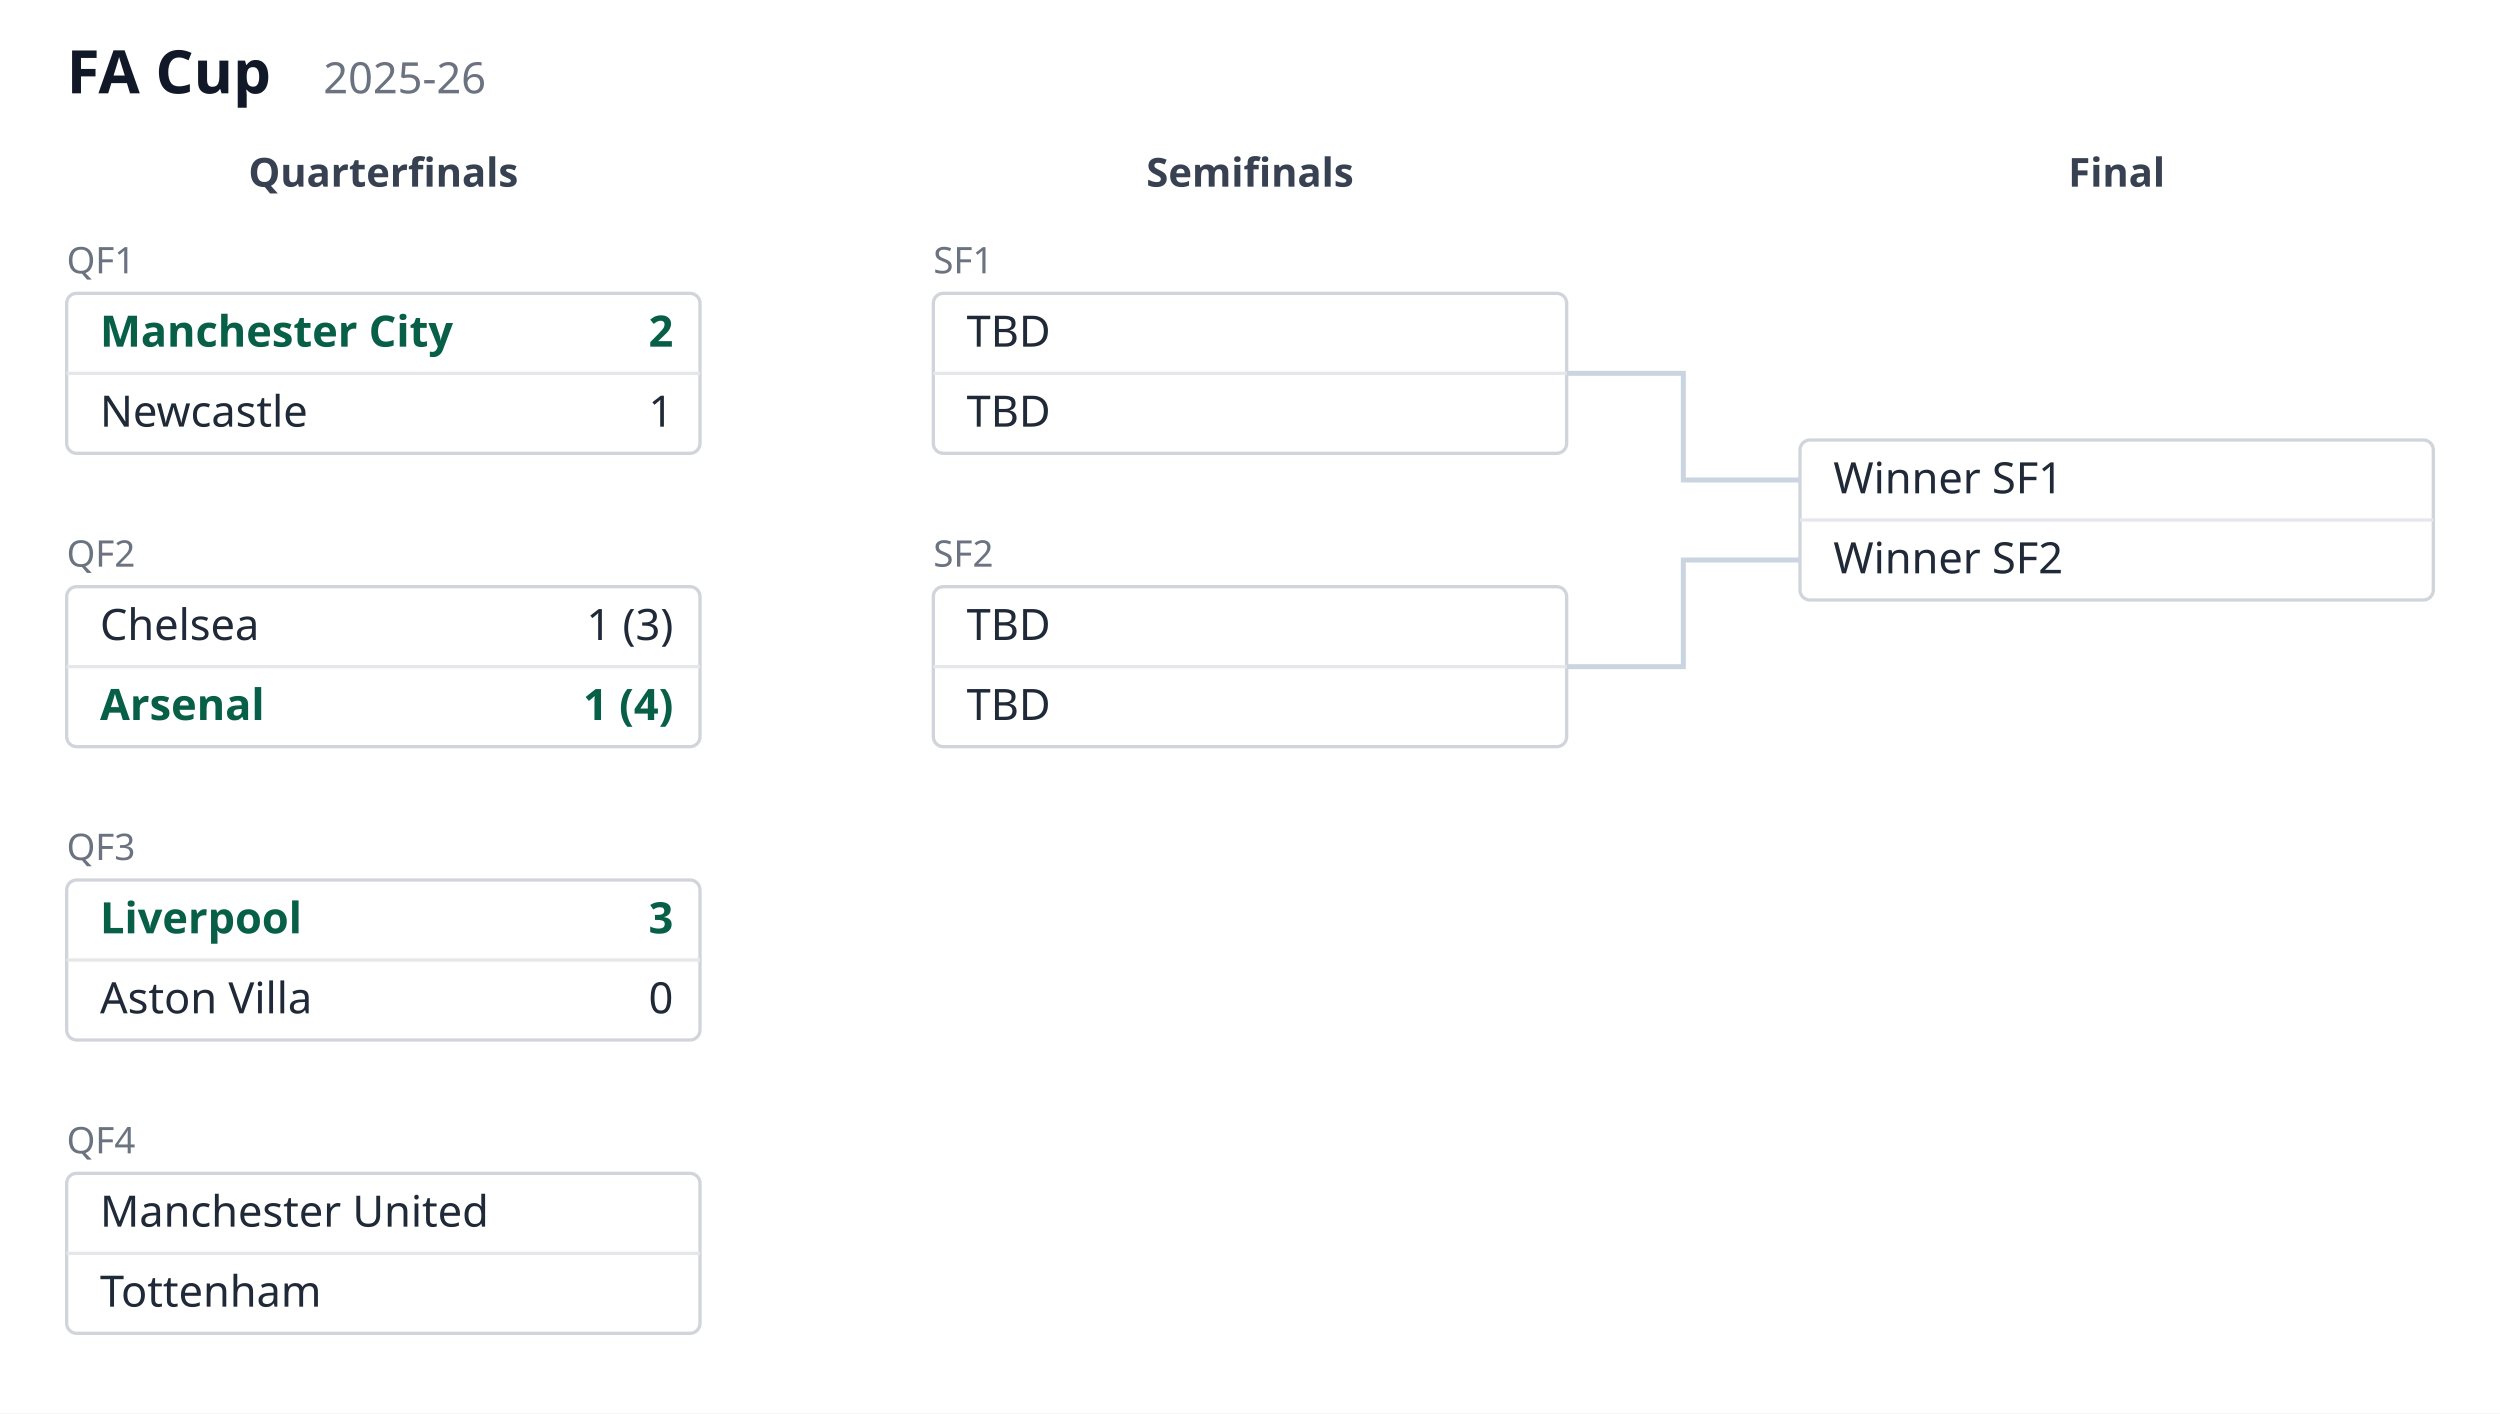
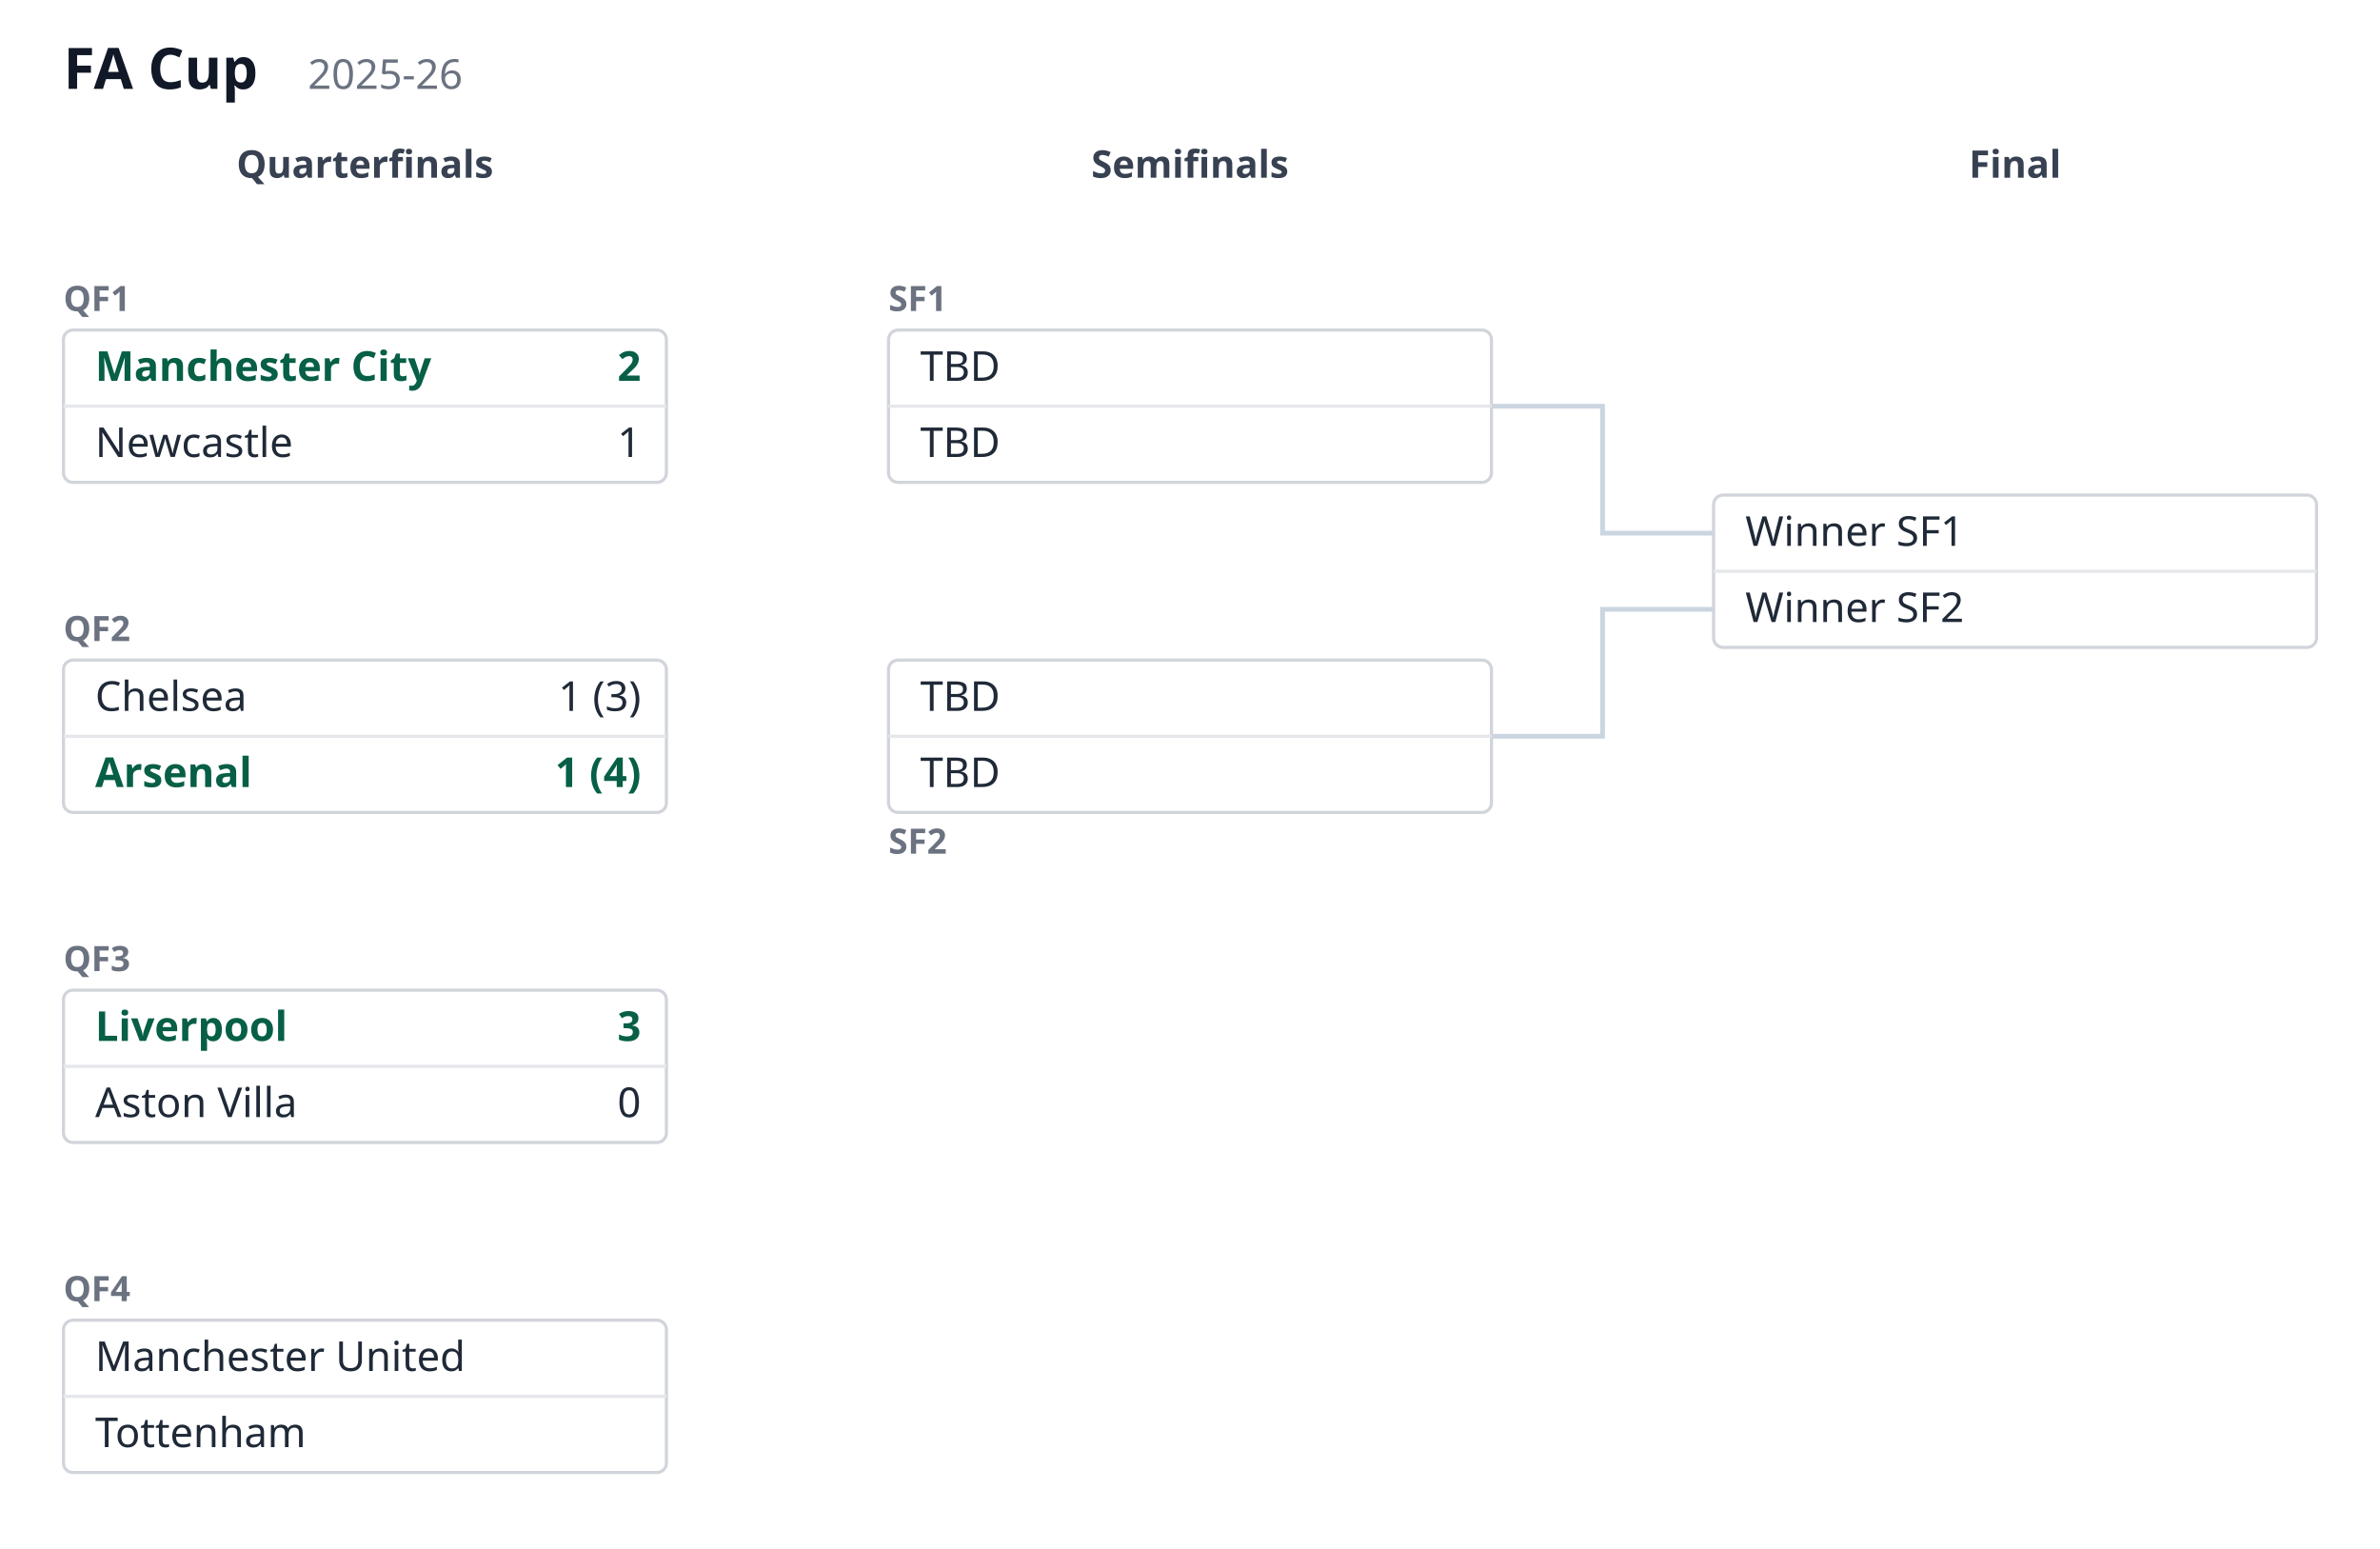
- <svg xmlns="http://www.w3.org/2000/svg" viewBox="0 0 750 424" width="750" height="424" font-family="sans-serif">
+ <svg xmlns="http://www.w3.org/2000/svg" viewBox="0 0 750 488" width="750" height="488" font-family="sans-serif">
  <style>
  .pd-bg { fill: #ffffff; }
  .pd-title { font: 600 18px sans-serif; fill: #111827; }
  .pd-season { font: 400 13px sans-serif; fill: #6b7280; }
  .pd-header { font: 600 12px sans-serif; fill: #374151; text-anchor: middle; }
  .pd-meta { font: 400 11px sans-serif; fill: #6b7280; }
+   .pd-meta-id { font-weight: 700; }
  .pd-box { fill: #ffffff; stroke: #d1d5db; stroke-width: 1; }
  .pd-divider { stroke: #e5e7eb; stroke-width: 1; }
  .pd-team { font: 400 13px sans-serif; fill: #1f2937; }
  .pd-score { font: 400 13px sans-serif; fill: #1f2937; text-anchor: end; }
  .pd-win .pd-team, .pd-win .pd-score { font-weight: 700; fill: #065f46; }
  .pd-crest-frame { fill: none; stroke: #d1d5db; stroke-width: 1; }
  .pd-link { fill: none; stroke: #cbd5e1; stroke-width: 1.5; }
  @media (prefers-color-scheme: dark) {
    .pd-bg { fill: #0f172a; }
    .pd-title { fill: #f8fafc; }
    .pd-season { fill: #94a3b8; }
    .pd-header { fill: #cbd5e1; }
    .pd-meta { fill: #94a3b8; }
    .pd-box { fill: #1e293b; stroke: #334155; }
    .pd-divider { stroke: #334155; }
    .pd-team { fill: #e5e7eb; }
    .pd-score { fill: #e5e7eb; }
    .pd-win .pd-team, .pd-win .pd-score { fill: #34d399; }
    .pd-crest-frame { stroke: #334155; }
    .pd-link { stroke: #475569; }
  }</style>
-   <rect class="pd-bg" width="750" height="424" />
+   <rect class="pd-bg" width="750" height="488" />
  <text class="pd-title" x="20" y="28">FA Cup</text>
  <text class="pd-season" x="97" y="28">2025-26</text>
  <text class="pd-header" x="115" y="56">Quarterfinals</text>
  <text class="pd-header" x="375" y="56">Semifinals</text>
  <text class="pd-header" x="635" y="56">Final</text>
-   <path class="pd-link" d="M 470 112 L 505 112 L 505 144 L 540 144" />
-   <path class="pd-link" d="M 470 200 L 505 200 L 505 168 L 540 168" />
-   <text class="pd-meta" x="20" y="82">QF1</text>
-   <rect class="pd-box" x="20" y="88" width="190" height="48" rx="3" />
-   <line class="pd-divider" x1="20" y1="112" x2="210" y2="112" />
+   <path class="pd-link" d="M 470 128 L 505 128 L 505 168 L 540 168" />
+   <path class="pd-link" d="M 470 232 L 505 232 L 505 192 L 540 192" />
+   <text class="pd-meta" x="20" y="98">
+     <tspan class="pd-meta-id">QF1</tspan>
+   </text>
+   <rect class="pd-box" x="20" y="104" width="190" height="48" rx="3" />
+   <line class="pd-divider" x1="20" y1="128" x2="210" y2="128" />
  <g class="pd-win">
-     <text class="pd-team" x="30" y="104">Manchester City</text>
-     <text class="pd-score" x="202" y="104">2</text>
+     <text class="pd-team" x="30" y="120">Manchester City</text>
+     <text class="pd-score" x="202" y="120">2</text>
  </g>
  <g class="">
-     <text class="pd-team" x="30" y="128">Newcastle</text>
-     <text class="pd-score" x="202" y="128">1</text>
+     <text class="pd-team" x="30" y="144">Newcastle</text>
+     <text class="pd-score" x="202" y="144">1</text>
  </g>
-   <text class="pd-meta" x="20" y="170">QF2</text>
-   <rect class="pd-box" x="20" y="176" width="190" height="48" rx="3" />
-   <line class="pd-divider" x1="20" y1="200" x2="210" y2="200" />
+   <text class="pd-meta" x="20" y="202">
+     <tspan class="pd-meta-id">QF2</tspan>
+   </text>
+   <rect class="pd-box" x="20" y="208" width="190" height="48" rx="3" />
+   <line class="pd-divider" x1="20" y1="232" x2="210" y2="232" />
  <g class="">
-     <text class="pd-team" x="30" y="192">Chelsea</text>
-     <text class="pd-score" x="202" y="192">1 (3)</text>
+     <text class="pd-team" x="30" y="224">Chelsea</text>
+     <text class="pd-score" x="202" y="224">1 (3)</text>
  </g>
  <g class="pd-win">
-     <text class="pd-team" x="30" y="216">Arsenal</text>
-     <text class="pd-score" x="202" y="216">1 (4)</text>
+     <text class="pd-team" x="30" y="248">Arsenal</text>
+     <text class="pd-score" x="202" y="248">1 (4)</text>
  </g>
-   <text class="pd-meta" x="20" y="258">QF3</text>
-   <rect class="pd-box" x="20" y="264" width="190" height="48" rx="3" />
-   <line class="pd-divider" x1="20" y1="288" x2="210" y2="288" />
+   <text class="pd-meta" x="20" y="306">
+     <tspan class="pd-meta-id">QF3</tspan>
+   </text>
+   <rect class="pd-box" x="20" y="312" width="190" height="48" rx="3" />
+   <line class="pd-divider" x1="20" y1="336" x2="210" y2="336" />
  <g class="pd-win">
-     <text class="pd-team" x="30" y="280">Liverpool</text>
-     <text class="pd-score" x="202" y="280">3</text>
+     <text class="pd-team" x="30" y="328">Liverpool</text>
+     <text class="pd-score" x="202" y="328">3</text>
  </g>
  <g class="">
-     <text class="pd-team" x="30" y="304">Aston Villa</text>
-     <text class="pd-score" x="202" y="304">0</text>
+     <text class="pd-team" x="30" y="352">Aston Villa</text>
+     <text class="pd-score" x="202" y="352">0</text>
  </g>
-   <text class="pd-meta" x="20" y="346">QF4</text>
-   <rect class="pd-box" x="20" y="352" width="190" height="48" rx="3" />
-   <line class="pd-divider" x1="20" y1="376" x2="210" y2="376" />
+   <text class="pd-meta" x="20" y="410">
+     <tspan class="pd-meta-id">QF4</tspan>
+   </text>
+   <rect class="pd-box" x="20" y="416" width="190" height="48" rx="3" />
+   <line class="pd-divider" x1="20" y1="440" x2="210" y2="440" />
  <g class="">
-     <text class="pd-team" x="30" y="368">Manchester United</text>
+     <text class="pd-team" x="30" y="432">Manchester United</text>
  </g>
  <g class="">
-     <text class="pd-team" x="30" y="392">Tottenham</text>
+     <text class="pd-team" x="30" y="456">Tottenham</text>
  </g>
-   <text class="pd-meta" x="280" y="82">SF1</text>
-   <rect class="pd-box" x="280" y="88" width="190" height="48" rx="3" />
-   <line class="pd-divider" x1="280" y1="112" x2="470" y2="112" />
+   <text class="pd-meta" x="280" y="98">
+     <tspan class="pd-meta-id">SF1</tspan>
+   </text>
+   <rect class="pd-box" x="280" y="104" width="190" height="48" rx="3" />
+   <line class="pd-divider" x1="280" y1="128" x2="470" y2="128" />
  <g class="">
-     <text class="pd-team" x="290" y="104">TBD</text>
+     <text class="pd-team" x="290" y="120">TBD</text>
  </g>
  <g class="">
-     <text class="pd-team" x="290" y="128">TBD</text>
+     <text class="pd-team" x="290" y="144">TBD</text>
  </g>
-   <text class="pd-meta" x="280" y="170">SF2</text>
-   <rect class="pd-box" x="280" y="176" width="190" height="48" rx="3" />
-   <line class="pd-divider" x1="280" y1="200" x2="470" y2="200" />
+   <text class="pd-meta" x="280" y="269">
+     <tspan class="pd-meta-id">SF2</tspan>
+   </text>
+   <rect class="pd-box" x="280" y="208" width="190" height="48" rx="3" />
+   <line class="pd-divider" x1="280" y1="232" x2="470" y2="232" />
  <g class="">
-     <text class="pd-team" x="290" y="192">TBD</text>
+     <text class="pd-team" x="290" y="224">TBD</text>
  </g>
  <g class="">
-     <text class="pd-team" x="290" y="216">TBD</text>
+     <text class="pd-team" x="290" y="248">TBD</text>
  </g>
-   <rect class="pd-box" x="540" y="132" width="190" height="48" rx="3" />
-   <line class="pd-divider" x1="540" y1="156" x2="730" y2="156" />
+   <rect class="pd-box" x="540" y="156" width="190" height="48" rx="3" />
+   <line class="pd-divider" x1="540" y1="180" x2="730" y2="180" />
  <g class="">
-     <text class="pd-team" x="550" y="148">Winner SF1</text>
+     <text class="pd-team" x="550" y="172">Winner SF1</text>
  </g>
  <g class="">
-     <text class="pd-team" x="550" y="172">Winner SF2</text>
+     <text class="pd-team" x="550" y="196">Winner SF2</text>
  </g>
</svg>
